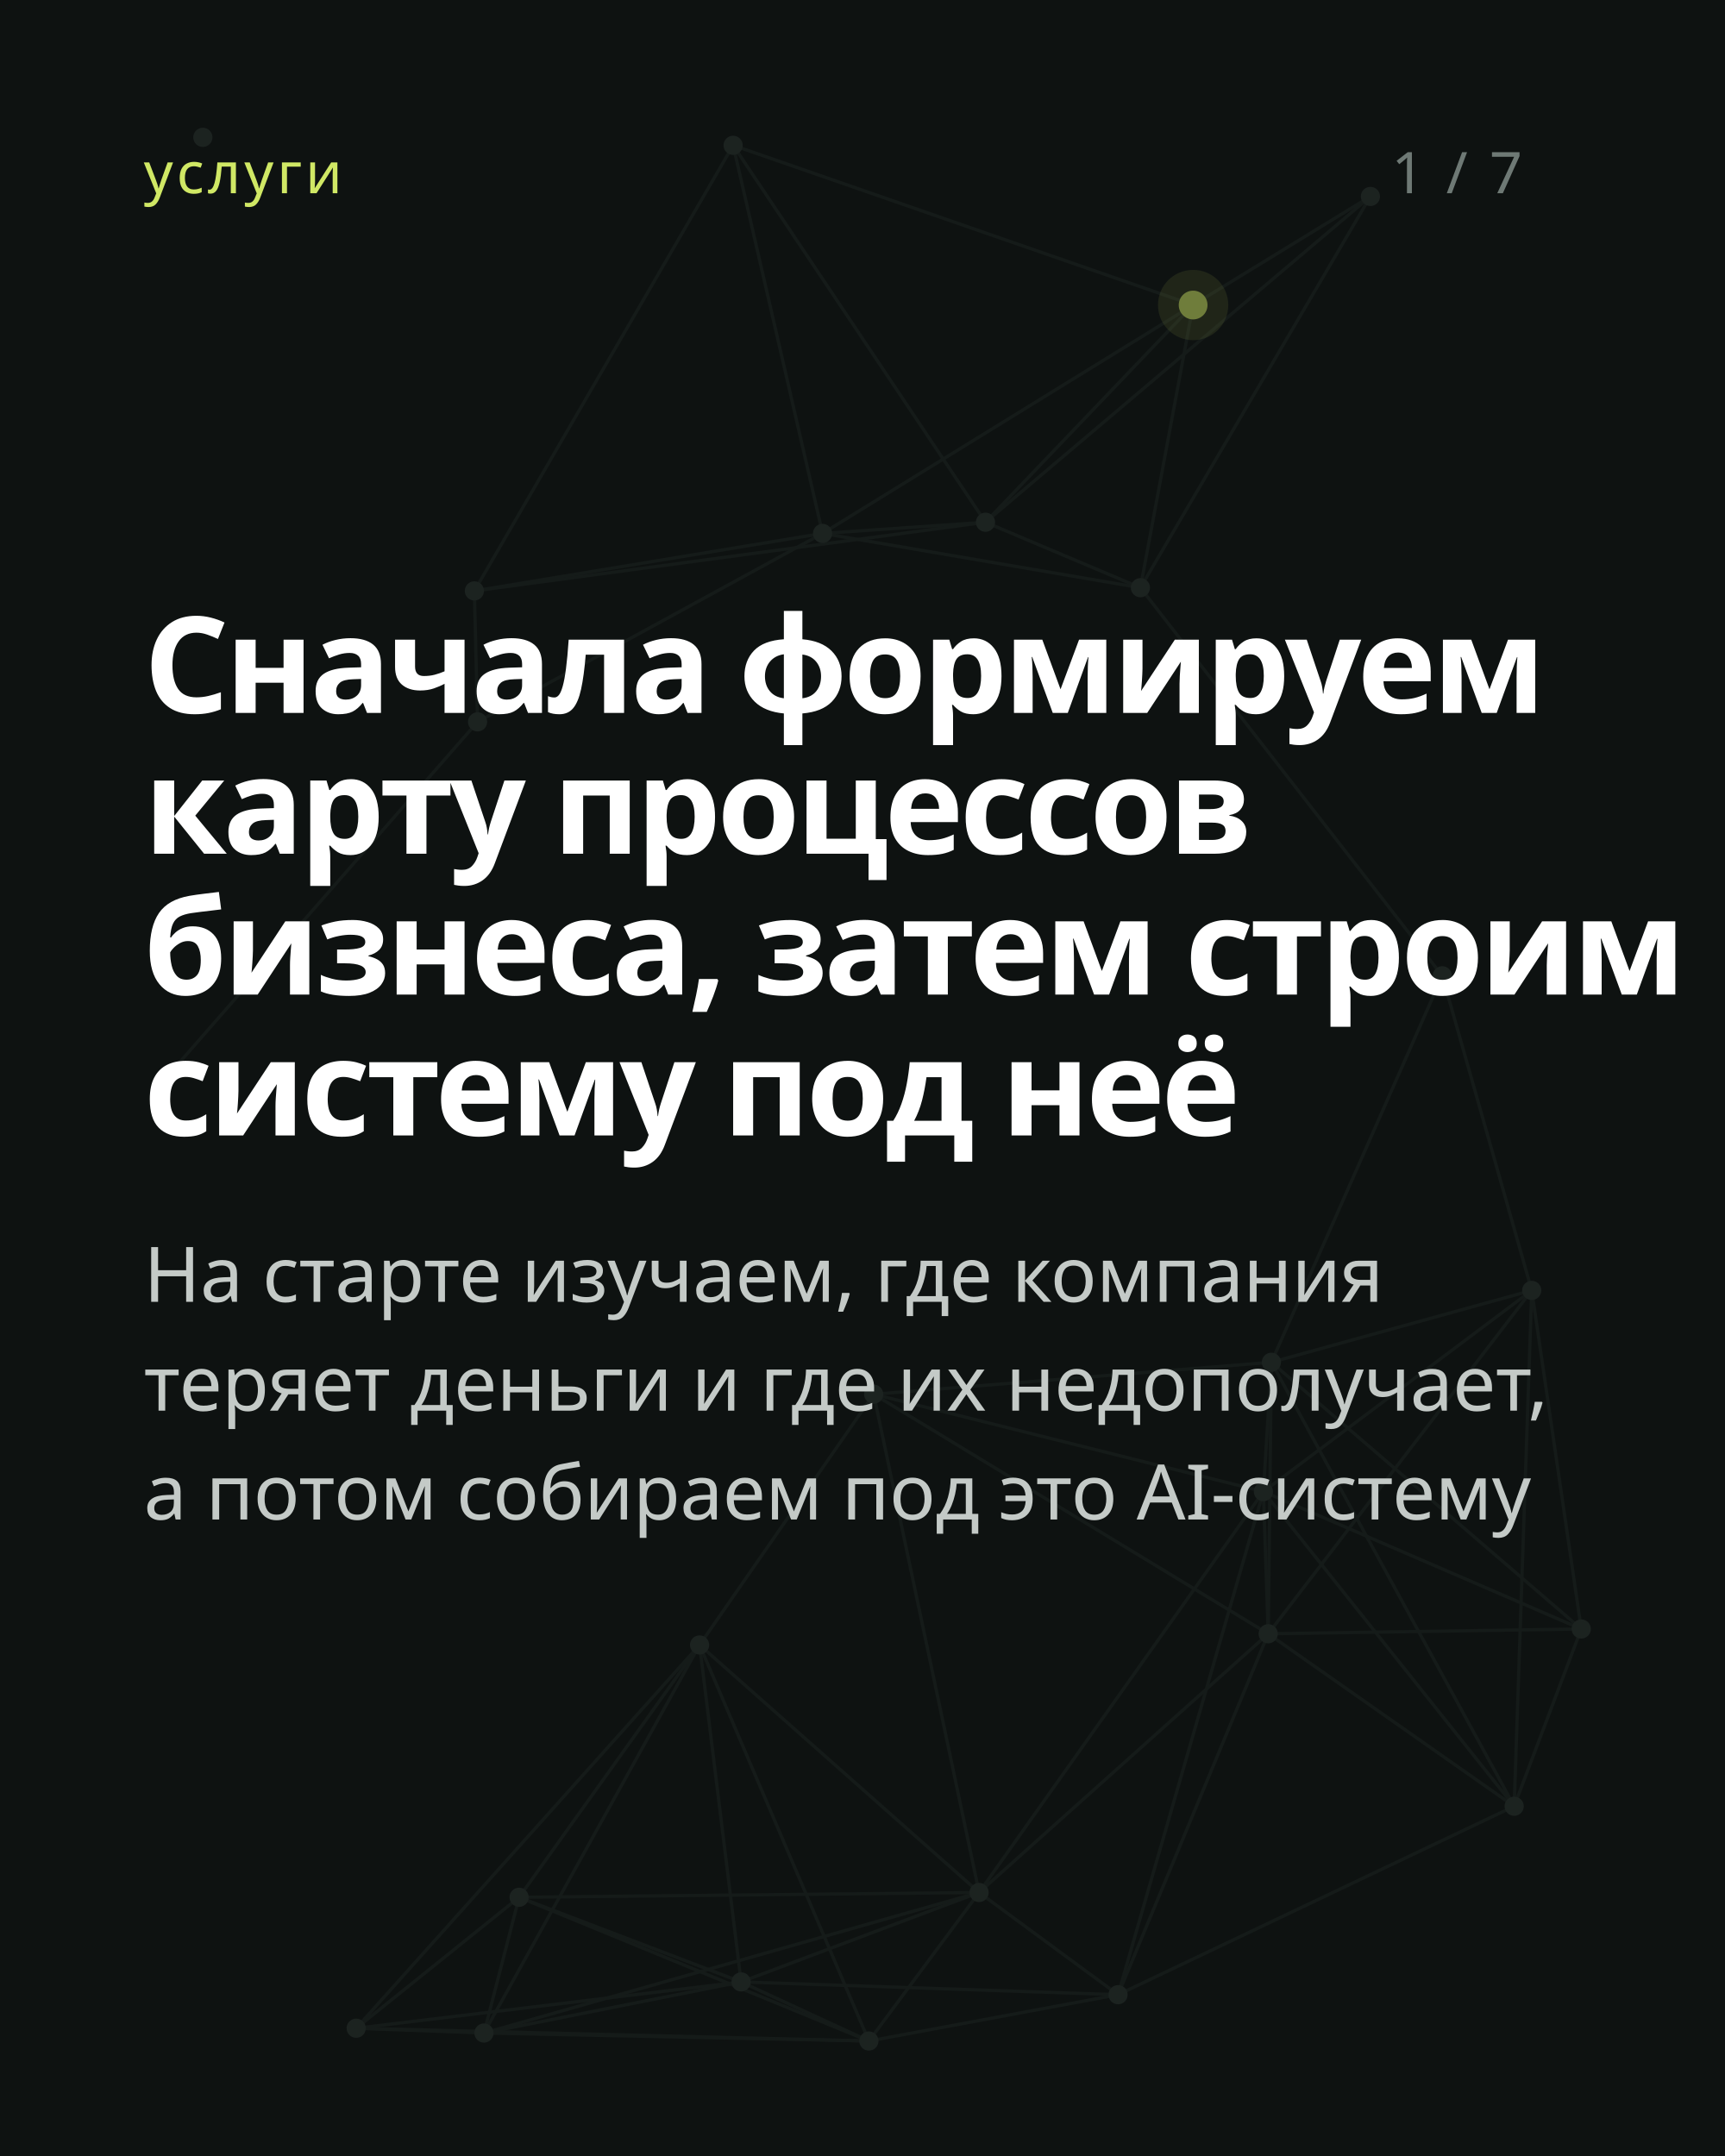
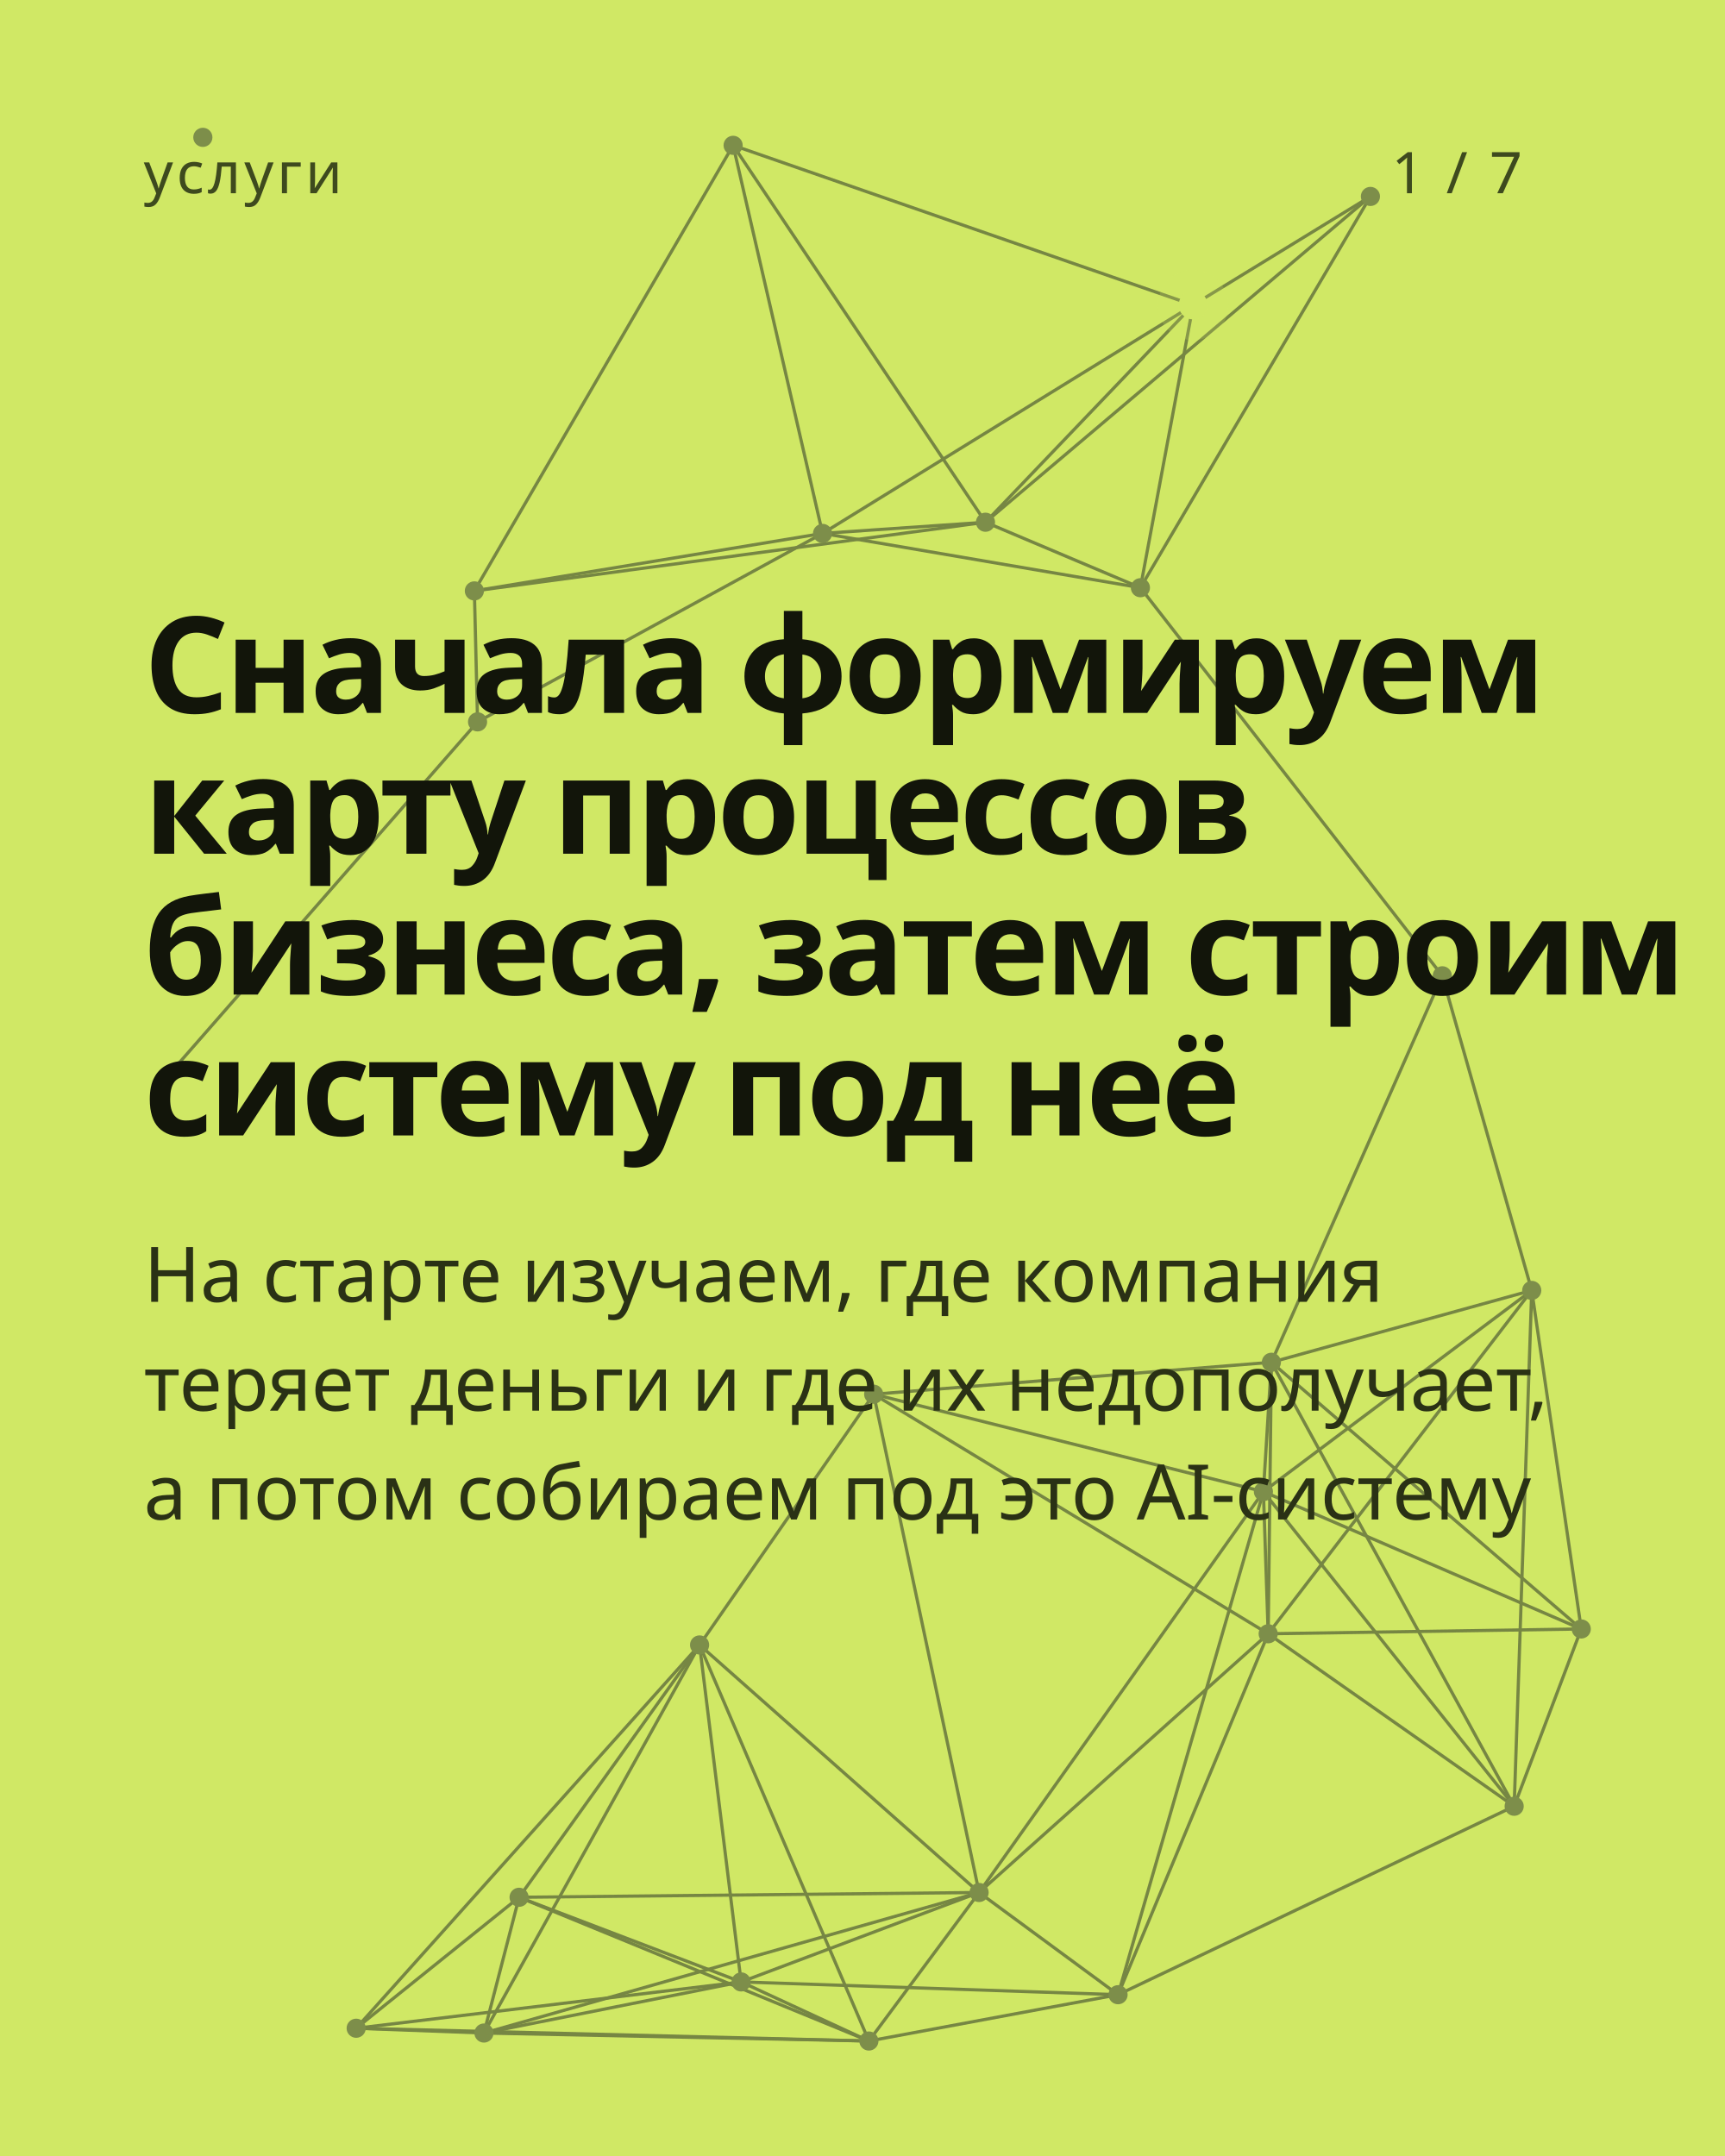
<svg xmlns="http://www.w3.org/2000/svg" width="1080" height="1350" viewBox="0 0 1080 1350">
-   <rect x="0" y="0" width="1080" height="1350" rx="0" fill="#0E1211" />
+   <rect x="0" y="0" width="1080" height="1350" rx="0" fill="#D0E865" />
  <g transform="translate(0,0) scale(1)" opacity="0.5">
    <line x1="303" y1="1273" x2="438" y2="1030" stroke="#1C2321" stroke-width="2" />
    <line x1="303" y1="1273" x2="325" y2="1188" stroke="#1C2321" stroke-width="2" />
    <line x1="303" y1="1273" x2="613" y2="1185" stroke="#1C2321" stroke-width="2" />
    <line x1="303" y1="1273" x2="223" y2="1270" stroke="#1C2321" stroke-width="2" />
    <line x1="303" y1="1273" x2="544" y2="1278" stroke="#1C2321" stroke-width="2" />
    <line x1="303" y1="1273" x2="464" y2="1241" stroke="#1C2321" stroke-width="2" />
    <line x1="617" y1="327" x2="714" y2="368" stroke="#1C2321" stroke-width="2" />
    <line x1="617" y1="327" x2="297" y2="370" stroke="#1C2321" stroke-width="2" />
    <line x1="617" y1="327" x2="459" y2="91" stroke="#1C2321" stroke-width="2" />
    <line x1="617" y1="327" x2="747" y2="191" stroke="#1C2321" stroke-width="2" />
    <line x1="617" y1="327" x2="858" y2="123" stroke="#1C2321" stroke-width="2" />
    <line x1="617" y1="327" x2="515" y2="334" stroke="#1C2321" stroke-width="2" />
    <line x1="438" y1="1030" x2="325" y2="1188" stroke="#1C2321" stroke-width="2" />
    <line x1="438" y1="1030" x2="613" y2="1185" stroke="#1C2321" stroke-width="2" />
    <line x1="438" y1="1030" x2="547" y2="873" stroke="#1C2321" stroke-width="2" />
    <line x1="438" y1="1030" x2="223" y2="1270" stroke="#1C2321" stroke-width="2" />
    <line x1="438" y1="1030" x2="544" y2="1278" stroke="#1C2321" stroke-width="2" />
    <line x1="438" y1="1030" x2="464" y2="1241" stroke="#1C2321" stroke-width="2" />
    <line x1="700" y1="1249" x2="794" y2="1023" stroke="#1C2321" stroke-width="2" />
    <line x1="700" y1="1249" x2="613" y2="1185" stroke="#1C2321" stroke-width="2" />
    <line x1="700" y1="1249" x2="948" y2="1131" stroke="#1C2321" stroke-width="2" />
    <line x1="700" y1="1249" x2="544" y2="1278" stroke="#1C2321" stroke-width="2" />
    <line x1="700" y1="1249" x2="791" y2="934" stroke="#1C2321" stroke-width="2" />
    <line x1="700" y1="1249" x2="464" y2="1241" stroke="#1C2321" stroke-width="2" />
    <line x1="990" y1="1020" x2="794" y2="1023" stroke="#1C2321" stroke-width="2" />
    <line x1="990" y1="1020" x2="948" y2="1131" stroke="#1C2321" stroke-width="2" />
    <line x1="990" y1="1020" x2="796" y2="853" stroke="#1C2321" stroke-width="2" />
    <line x1="990" y1="1020" x2="791" y2="934" stroke="#1C2321" stroke-width="2" />
    <line x1="990" y1="1020" x2="959" y2="808" stroke="#1C2321" stroke-width="2" />
    <line x1="325" y1="1188" x2="613" y2="1185" stroke="#1C2321" stroke-width="2" />
    <line x1="325" y1="1188" x2="223" y2="1270" stroke="#1C2321" stroke-width="2" />
    <line x1="325" y1="1188" x2="544" y2="1278" stroke="#1C2321" stroke-width="2" />
    <line x1="325" y1="1188" x2="464" y2="1241" stroke="#1C2321" stroke-width="2" />
    <line x1="299" y1="452" x2="297" y2="370" stroke="#1C2321" stroke-width="2" />
    <line x1="299" y1="452" x2="103" y2="676" stroke="#1C2321" stroke-width="2" />
    <line x1="299" y1="452" x2="515" y2="334" stroke="#1C2321" stroke-width="2" />
    <line x1="794" y1="1023" x2="613" y2="1185" stroke="#1C2321" stroke-width="2" />
    <line x1="794" y1="1023" x2="547" y2="873" stroke="#1C2321" stroke-width="2" />
    <line x1="794" y1="1023" x2="948" y2="1131" stroke="#1C2321" stroke-width="2" />
    <line x1="794" y1="1023" x2="796" y2="853" stroke="#1C2321" stroke-width="2" />
    <line x1="794" y1="1023" x2="791" y2="934" stroke="#1C2321" stroke-width="2" />
    <line x1="794" y1="1023" x2="959" y2="808" stroke="#1C2321" stroke-width="2" />
    <line x1="613" y1="1185" x2="547" y2="873" stroke="#1C2321" stroke-width="2" />
    <line x1="613" y1="1185" x2="544" y2="1278" stroke="#1C2321" stroke-width="2" />
    <line x1="613" y1="1185" x2="791" y2="934" stroke="#1C2321" stroke-width="2" />
    <line x1="613" y1="1185" x2="464" y2="1241" stroke="#1C2321" stroke-width="2" />
    <line x1="547" y1="873" x2="796" y2="853" stroke="#1C2321" stroke-width="2" />
    <line x1="547" y1="873" x2="791" y2="934" stroke="#1C2321" stroke-width="2" />
    <line x1="714" y1="368" x2="747" y2="191" stroke="#1C2321" stroke-width="2" />
    <line x1="714" y1="368" x2="858" y2="123" stroke="#1C2321" stroke-width="2" />
    <line x1="714" y1="368" x2="903" y2="611" stroke="#1C2321" stroke-width="2" />
    <line x1="714" y1="368" x2="515" y2="334" stroke="#1C2321" stroke-width="2" />
    <line x1="297" y1="370" x2="459" y2="91" stroke="#1C2321" stroke-width="2" />
    <line x1="297" y1="370" x2="515" y2="334" stroke="#1C2321" stroke-width="2" />
    <line x1="948" y1="1131" x2="796" y2="853" stroke="#1C2321" stroke-width="2" />
    <line x1="948" y1="1131" x2="791" y2="934" stroke="#1C2321" stroke-width="2" />
    <line x1="948" y1="1131" x2="959" y2="808" stroke="#1C2321" stroke-width="2" />
    <line x1="459" y1="91" x2="747" y2="191" stroke="#1C2321" stroke-width="2" />
    <line x1="459" y1="91" x2="515" y2="334" stroke="#1C2321" stroke-width="2" />
    <line x1="747" y1="191" x2="858" y2="123" stroke="#1C2321" stroke-width="2" />
    <line x1="747" y1="191" x2="515" y2="334" stroke="#1C2321" stroke-width="2" />
    <line x1="223" y1="1270" x2="544" y2="1278" stroke="#1C2321" stroke-width="2" />
    <line x1="223" y1="1270" x2="464" y2="1241" stroke="#1C2321" stroke-width="2" />
    <line x1="903" y1="611" x2="796" y2="853" stroke="#1C2321" stroke-width="2" />
    <line x1="903" y1="611" x2="959" y2="808" stroke="#1C2321" stroke-width="2" />
    <line x1="544" y1="1278" x2="464" y2="1241" stroke="#1C2321" stroke-width="2" />
    <line x1="796" y1="853" x2="791" y2="934" stroke="#1C2321" stroke-width="2" />
    <line x1="796" y1="853" x2="959" y2="808" stroke="#1C2321" stroke-width="2" />
    <line x1="791" y1="934" x2="959" y2="808" stroke="#1C2321" stroke-width="2" />
    <circle cx="303" cy="1273" r="6" fill="#2A3330" />
    <circle cx="617" cy="327" r="6" fill="#2A3330" />
    <circle cx="438" cy="1030" r="6" fill="#2A3330" />
    <circle cx="700" cy="1249" r="6" fill="#2A3330" />
    <circle cx="127" cy="86" r="6" fill="#2A3330" />
    <circle cx="990" cy="1020" r="6" fill="#2A3330" />
    <circle cx="325" cy="1188" r="6" fill="#2A3330" />
    <circle cx="299" cy="452" r="6" fill="#2A3330" />
    <circle cx="794" cy="1023" r="6" fill="#2A3330" />
    <circle cx="613" cy="1185" r="6" fill="#2A3330" />
    <circle cx="547" cy="873" r="6" fill="#2A3330" />
    <circle cx="714" cy="368" r="6" fill="#2A3330" />
    <circle cx="297" cy="370" r="6" fill="#2A3330" />
    <circle cx="948" cy="1131" r="6" fill="#2A3330" />
    <circle cx="459" cy="91" r="6" fill="#2A3330" />
    <circle cx="747" cy="191" r="9" fill="#D0E865" />
    <circle cx="747" cy="191" r="22" fill="#D0E865" opacity=".18" />
    <circle cx="223" cy="1270" r="6" fill="#2A3330" />
    <circle cx="103" cy="676" r="6" fill="#2A3330" />
    <circle cx="858" cy="123" r="6" fill="#2A3330" />
    <circle cx="903" cy="611" r="6" fill="#2A3330" />
    <circle cx="544" cy="1278" r="6" fill="#2A3330" />
    <circle cx="796" cy="853" r="6" fill="#2A3330" />
    <circle cx="791" cy="934" r="6" fill="#2A3330" />
    <circle cx="464" cy="1241" r="6" fill="#2A3330" />
    <circle cx="515" cy="334" r="6" fill="#2A3330" />
    <circle cx="959" cy="808" r="6" fill="#2A3330" />
  </g>
-   <text x="90" y="121" font-family="JetBrains Mono" font-size="36" font-weight="400" letter-spacing="2.16" fill="#D0E865">услуги</text>
-   <text x="871.19" y="121" font-family="JetBrains Mono" font-size="36" font-weight="400" letter-spacing="2.16" fill="#6E7975">1 / 7</text>
-   <text x="90" y="446.39" font-family="Manrope" font-size="84" font-weight="600" letter-spacing="-2.52" fill="#FFFFFF">Сначала формируем</text>
-   <text x="90" y="534.58" font-family="Manrope" font-size="84" font-weight="600" letter-spacing="-2.52" fill="#FFFFFF">карту процессов</text>
-   <text x="90" y="622.77" font-family="Manrope" font-size="84" font-weight="600" letter-spacing="-2.52" fill="#FFFFFF">бизнеса, затем строим</text>
-   <text x="90" y="710.95" font-family="Manrope" font-size="84" font-weight="600" letter-spacing="-2.52" fill="#FFFFFF">систему под неё</text>
-   <text x="90" y="815.14" font-family="Manrope" font-size="48" font-weight="400" letter-spacing="-0.24" fill="#C4CAC7">На старте изучаем, где компания</text>
-   <text x="90" y="883.3" font-family="Manrope" font-size="48" font-weight="400" letter-spacing="-0.24" fill="#C4CAC7">теряет деньги и где их недополучает,</text>
-   <text x="90" y="951.45" font-family="Manrope" font-size="48" font-weight="400" letter-spacing="-0.24" fill="#C4CAC7">а потом собираем под это AI-систему</text>
+   <text x="90" y="121" font-family="JetBrains Mono" font-size="36" font-weight="400" letter-spacing="2.16" fill="#3E4A1E">услуги</text>
+   <text x="871.19" y="121" font-family="JetBrains Mono" font-size="36" font-weight="400" letter-spacing="2.16" fill="#3E4A1E">1 / 7</text>
+   <text x="90" y="446.39" font-family="Manrope" font-size="84" font-weight="600" letter-spacing="-2.52" fill="#12150A">Сначала формируем</text>
+   <text x="90" y="534.58" font-family="Manrope" font-size="84" font-weight="600" letter-spacing="-2.52" fill="#12150A">карту процессов</text>
+   <text x="90" y="622.77" font-family="Manrope" font-size="84" font-weight="600" letter-spacing="-2.52" fill="#12150A">бизнеса, затем строим</text>
+   <text x="90" y="710.95" font-family="Manrope" font-size="84" font-weight="600" letter-spacing="-2.52" fill="#12150A">систему под неё</text>
+   <text x="90" y="815.14" font-family="Manrope" font-size="48" font-weight="400" letter-spacing="-0.24" fill="#2A3115">На старте изучаем, где компания</text>
+   <text x="90" y="883.3" font-family="Manrope" font-size="48" font-weight="400" letter-spacing="-0.24" fill="#2A3115">теряет деньги и где их недополучает,</text>
+   <text x="90" y="951.45" font-family="Manrope" font-size="48" font-weight="400" letter-spacing="-0.24" fill="#2A3115">а потом собираем под это AI-систему</text>
</svg>
